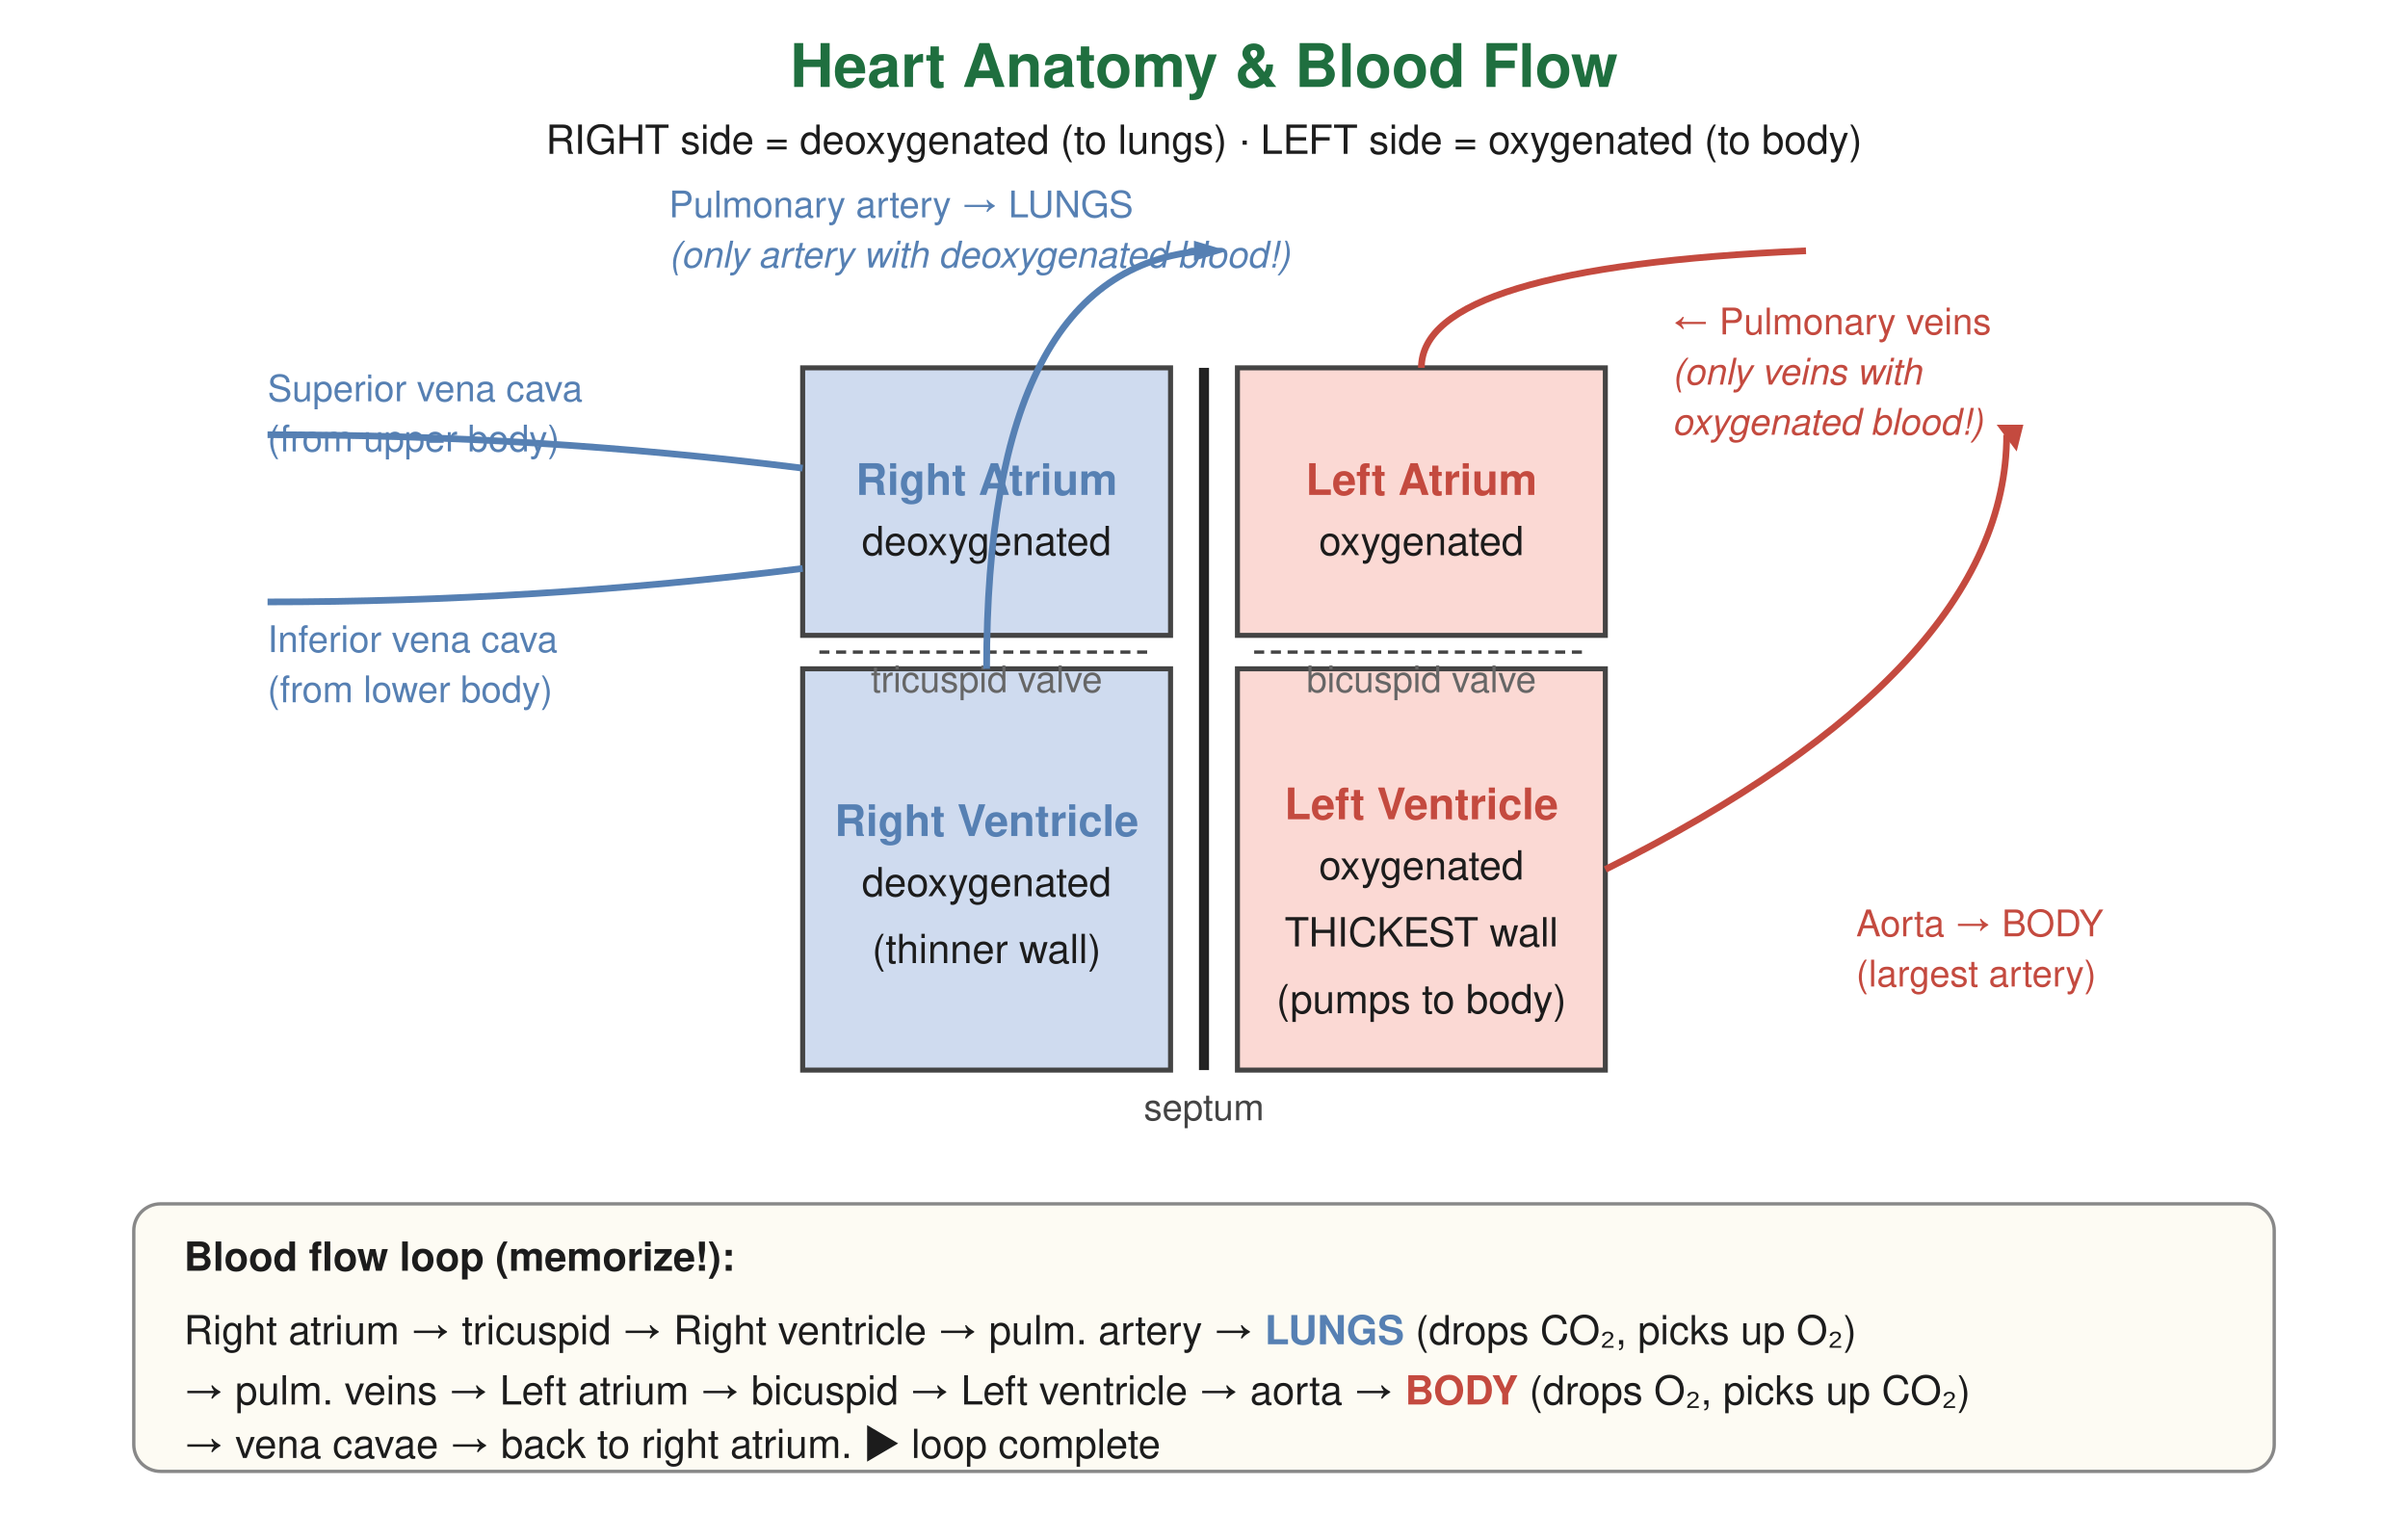
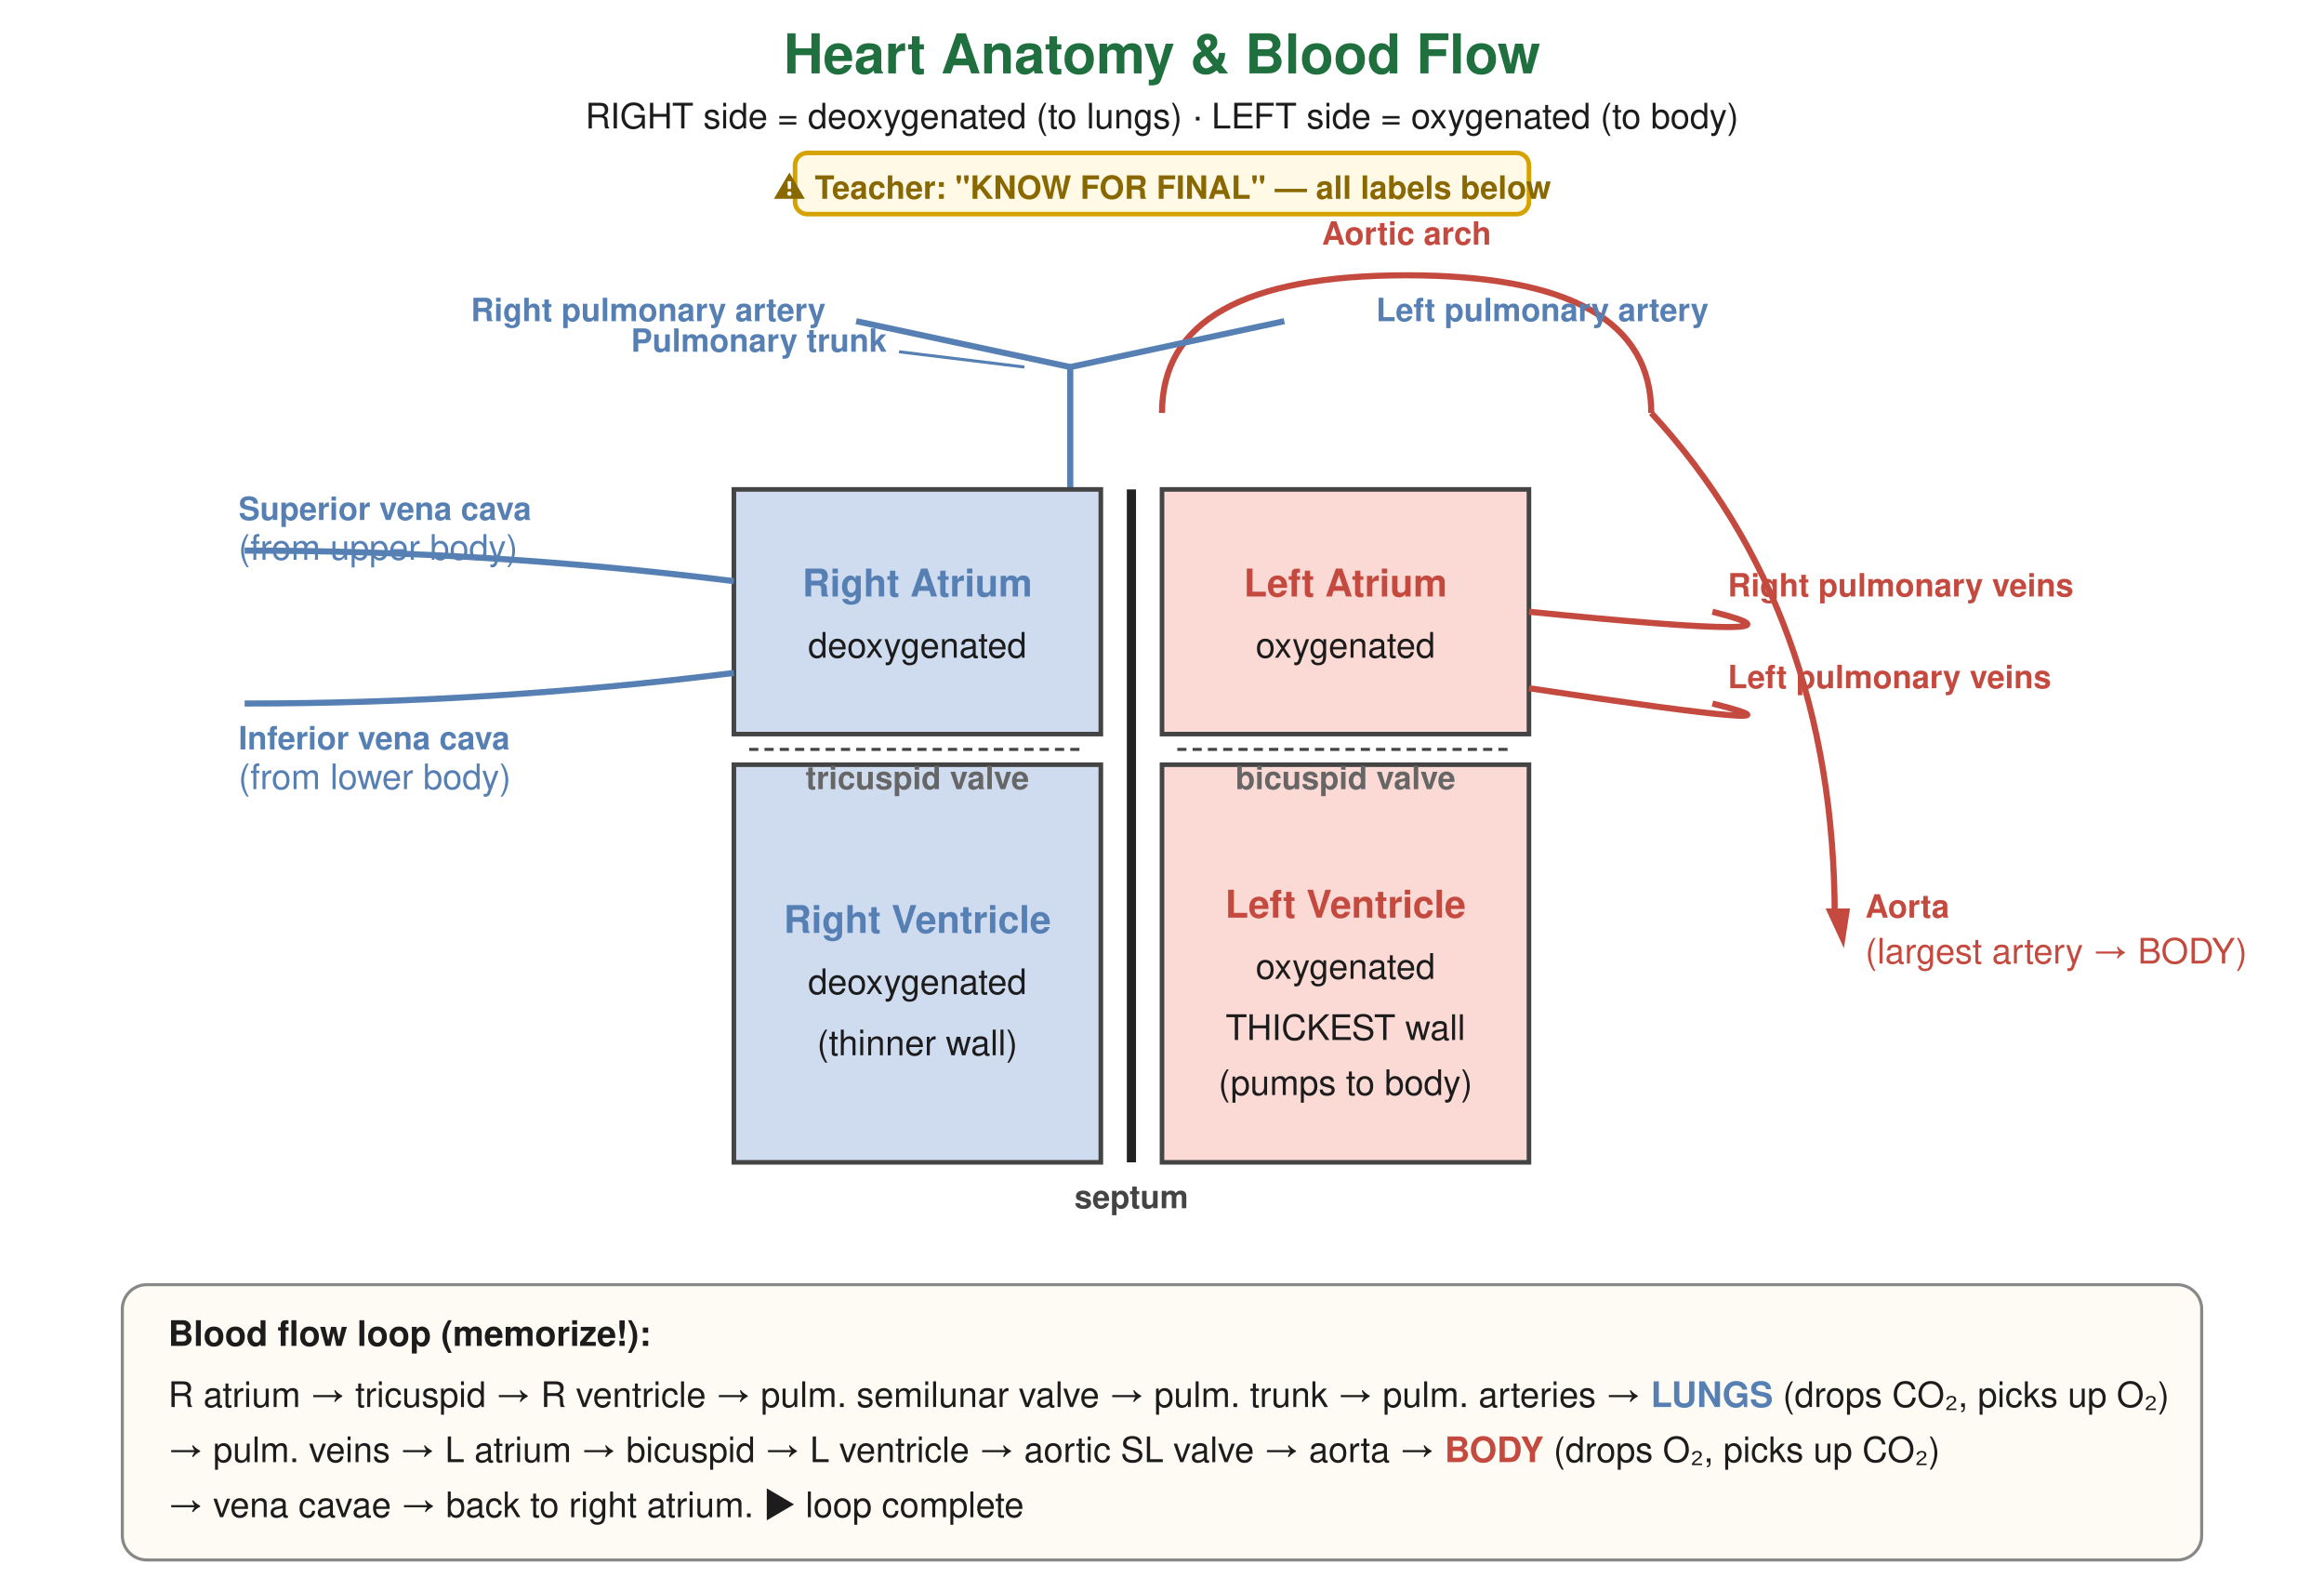
- <svg xmlns="http://www.w3.org/2000/svg" viewBox="0 0 720 460" font-family="-apple-system, Helvetica, Arial, sans-serif">
+ <svg xmlns="http://www.w3.org/2000/svg" viewBox="0 0 760 520" font-family="-apple-system, Helvetica, Arial, sans-serif">
  <style>
    .title { font-size: 18px; font-weight: 700; fill: #1f6f3f; }
-     .label { font-size: 12px; fill: #1c1c1c; }
-     .chamber { font-size: 13px; font-weight: 700; }
-     .vessel { font-size: 11px; }
+     .label { font-size: 11.5px; fill: #1c1c1c; }
+     .chamber { font-size: 12.5px; font-weight: 700; }
+     .vessel { font-size: 10.5px; font-weight: 600; }
    .deox { fill: #5680b3; }
    .ox { fill: #c44a3f; }
    .deox-stroke { stroke: #5680b3; stroke-width: 2; fill: none; }
    .ox-stroke { stroke: #c44a3f; stroke-width: 2; fill: none; }
    .chamber-box { stroke: #444; stroke-width: 1.5; }
    .deox-fill { fill: #cfdbef; }
    .ox-fill { fill: #fbd9d4; }
    .legend-box { stroke: #888; fill: #fdfbf3; }
+     .knowforfinal { fill: #fff9e6; stroke: #d4a300; stroke-width: 1.5; }
  </style>
-   <text x="360" y="26" text-anchor="middle" class="title">Heart Anatomy &amp; Blood Flow</text>
-   <text x="360" y="46" text-anchor="middle" class="label">RIGHT side = deoxygenated (to lungs) · LEFT side = oxygenated (to body)</text>
-   <rect x="240" y="110" width="110" height="80" class="chamber-box deox-fill" />
-   <text x="295" y="148" text-anchor="middle" class="chamber deox">Right Atrium</text>
-   <text x="295" y="166" text-anchor="middle" class="label">deoxygenated</text>
-   <rect x="240" y="200" width="110" height="120" class="chamber-box deox-fill" />
-   <text x="295" y="250" text-anchor="middle" class="chamber deox">Right Ventricle</text>
-   <text x="295" y="268" text-anchor="middle" class="label">deoxygenated</text>
-   <text x="295" y="288" text-anchor="middle" class="label">(thinner wall)</text>
-   <rect x="370" y="110" width="110" height="80" class="chamber-box ox-fill" />
-   <text x="425" y="148" text-anchor="middle" class="chamber ox">Left Atrium</text>
-   <text x="425" y="166" text-anchor="middle" class="label">oxygenated</text>
-   <rect x="370" y="200" width="110" height="120" class="chamber-box ox-fill" />
-   <text x="425" y="245" text-anchor="middle" class="chamber ox">Left Ventricle</text>
-   <text x="425" y="263" text-anchor="middle" class="label">oxygenated</text>
-   <text x="425" y="283" text-anchor="middle" class="label">THICKEST wall</text>
-   <text x="425" y="303" text-anchor="middle" class="label">(pumps to body)</text>
-   <line x1="245" y1="195" x2="345" y2="195" stroke="#444" stroke-width="1" stroke-dasharray="3,2" />
-   <text x="295" y="207" text-anchor="middle" class="vessel" fill="#666">tricuspid valve</text>
-   <line x1="375" y1="195" x2="475" y2="195" stroke="#444" stroke-width="1" stroke-dasharray="3,2" />
-   <text x="425" y="207" text-anchor="middle" class="vessel" fill="#666">bicuspid valve</text>
-   <line x1="360" y1="110" x2="360" y2="320" stroke="#222" stroke-width="3" />
-   <text x="360" y="335" text-anchor="middle" class="vessel" fill="#444">septum</text>
-   <path d="M 80,130 Q 160,130 240,140" class="deox-stroke" />
-   <text x="80" y="120" class="vessel deox">Superior vena cava</text>
-   <text x="80" y="135" class="vessel deox">(from upper body)</text>
-   <path d="M 80,180 Q 160,180 240,170" class="deox-stroke" />
-   <text x="80" y="195" class="vessel deox">Inferior vena cava</text>
-   <text x="80" y="210" class="vessel deox">(from lower body)</text>
-   <path d="M 295,200 Q 295,80 360,75" class="deox-stroke" stroke-dasharray="0" stroke-width="2.5" />
-   <polygon points="357,72 367,75 357,78" class="deox" />
-   <text x="200" y="65" class="vessel deox">Pulmonary artery → LUNGS</text>
-   <text x="200" y="80" class="vessel deox" font-style="italic">(only artery with deoxygenated blood!)</text>
-   <path d="M 540,75 Q 425,80 425,110" class="ox-stroke" />
-   <text x="500" y="100" class="vessel ox">← Pulmonary veins</text>
-   <text x="500" y="115" class="vessel ox" font-style="italic">(only veins with</text>
-   <text x="500" y="130" class="vessel ox" font-style="italic">oxygenated blood!)</text>
-   <path d="M 425,200 Q 425,90 540,90" fill="none" stroke="none" />
-   <path d="M 480,260 Q 600,200 600,130" class="ox-stroke" stroke-width="3" />
-   <polygon points="597,127 603,135 605,127" class="ox" />
-   <text x="555" y="280" class="vessel ox">Aorta → BODY</text>
-   <text x="555" y="295" class="vessel ox">(largest artery)</text>
-   <rect x="40" y="360" width="640" height="80" rx="8" class="legend-box" />
-   <text x="55" y="380" class="label" font-weight="700">Blood flow loop (memorize!):</text>
-   <text x="55" y="402" class="label">Right atrium → tricuspid → Right ventricle → pulm. artery → <tspan class="deox" font-weight="700">LUNGS</tspan> (drops CO₂, picks up O₂)</text>
-   <text x="55" y="420" class="label">→ pulm. veins → Left atrium → bicuspid → Left ventricle → aorta → <tspan class="ox" font-weight="700">BODY</tspan> (drops O₂, picks up CO₂)</text>
-   <text x="55" y="436" class="label">→ vena cavae → back to right atrium. ▶ loop complete</text>
+   <text x="380" y="24" text-anchor="middle" class="title">Heart Anatomy &amp; Blood Flow</text>
+   <text x="380" y="42" text-anchor="middle" class="label">RIGHT side = deoxygenated (to lungs) · LEFT side = oxygenated (to body)</text>
+   <rect x="260" y="50" width="240" height="20" rx="4" class="knowforfinal" />
+   <text x="380" y="65" text-anchor="middle" class="vessel" fill="#8a6800">⚠ Teacher: "KNOW FOR FINAL" — all labels below</text>
+   <path d="M 380,135 Q 380,90 460,90 Q 540,90 540,135" class="ox-stroke" stroke-width="3" fill="none" />
+   <text x="460" y="80" text-anchor="middle" class="vessel ox">Aortic arch</text>
+   <line x1="350" y1="160" x2="350" y2="120" class="deox-stroke" stroke-width="3" />
+   <text x="290" y="115" text-anchor="end" class="vessel deox">Pulmonary trunk</text>
+   <line x1="294" y1="115" x2="335" y2="120" stroke="#5680b3" stroke-width="1" />
+   <line x1="350" y1="120" x2="420" y2="105" class="deox-stroke" stroke-width="2.5" />
+   <text x="450" y="105" class="vessel deox">Left pulmonary artery</text>
+   <line x1="350" y1="120" x2="280" y2="105" class="deox-stroke" stroke-width="2.5" />
+   <text x="270" y="105" text-anchor="end" class="vessel deox">Right pulmonary artery</text>
+   <rect x="240" y="160" width="120" height="80" class="chamber-box deox-fill" />
+   <text x="300" y="195" text-anchor="middle" class="chamber deox">Right Atrium</text>
+   <text x="300" y="215" text-anchor="middle" class="label">deoxygenated</text>
+   <rect x="240" y="250" width="120" height="130" class="chamber-box deox-fill" />
+   <text x="300" y="305" text-anchor="middle" class="chamber deox">Right Ventricle</text>
+   <text x="300" y="325" text-anchor="middle" class="label">deoxygenated</text>
+   <text x="300" y="345" text-anchor="middle" class="label">(thinner wall)</text>
+   <rect x="380" y="160" width="120" height="80" class="chamber-box ox-fill" />
+   <text x="440" y="195" text-anchor="middle" class="chamber ox">Left Atrium</text>
+   <text x="440" y="215" text-anchor="middle" class="label">oxygenated</text>
+   <rect x="380" y="250" width="120" height="130" class="chamber-box ox-fill" />
+   <text x="440" y="300" text-anchor="middle" class="chamber ox">Left Ventricle</text>
+   <text x="440" y="320" text-anchor="middle" class="label">oxygenated</text>
+   <text x="440" y="340" text-anchor="middle" class="label">THICKEST wall</text>
+   <text x="440" y="358" text-anchor="middle" class="label">(pumps to body)</text>
+   <line x1="245" y1="245" x2="355" y2="245" stroke="#444" stroke-width="1" stroke-dasharray="3,2" />
+   <text x="300" y="258" text-anchor="middle" class="vessel" fill="#666">tricuspid valve</text>
+   <line x1="385" y1="245" x2="495" y2="245" stroke="#444" stroke-width="1" stroke-dasharray="3,2" />
+   <text x="440" y="258" text-anchor="middle" class="vessel" fill="#666">bicuspid valve</text>
+   <line x1="370" y1="160" x2="370" y2="380" stroke="#222" stroke-width="3" />
+   <text x="370" y="395" text-anchor="middle" class="vessel" fill="#444">septum</text>
+   <path d="M 80,180 Q 160,180 240,190" class="deox-stroke" />
+   <text x="78" y="170" text-anchor="start" class="vessel deox">Superior vena cava</text>
+   <text x="78" y="183" text-anchor="start" class="label deox">(from upper body)</text>
+   <path d="M 80,230 Q 160,230 240,220" class="deox-stroke" />
+   <text x="78" y="245" text-anchor="start" class="vessel deox">Inferior vena cava</text>
+   <text x="78" y="258" text-anchor="start" class="label deox">(from lower body)</text>
+   <path d="M 560,200 Q 600,210 500,200" class="ox-stroke" />
+   <text x="565" y="195" class="vessel ox">Right pulmonary veins</text>
+   <path d="M 560,230 Q 600,240 500,225" class="ox-stroke" />
+   <text x="565" y="225" class="vessel ox">Left pulmonary veins</text>
+   <path d="M 540,135 Q 600,200 600,300" class="ox-stroke" stroke-width="3" />
+   <polygon points="597,297 603,310 605,297" class="ox" />
+   <text x="610" y="300" class="vessel ox">Aorta</text>
+   <text x="610" y="315" class="label ox">(largest artery → BODY)</text>
+   <rect x="40" y="420" width="680" height="90" rx="8" class="legend-box" />
+   <text x="55" y="440" class="label" font-weight="700">Blood flow loop (memorize!):</text>
+   <text x="55" y="460" class="label">R atrium → tricuspid → R ventricle → pulm. semilunar valve → pulm. trunk → pulm. arteries → <tspan class="deox" font-weight="700">LUNGS</tspan> (drops CO₂, picks up O₂)</text>
+   <text x="55" y="478" class="label">→ pulm. veins → L atrium → bicuspid → L ventricle → aortic SL valve → aorta → <tspan class="ox" font-weight="700">BODY</tspan> (drops O₂, picks up CO₂)</text>
+   <text x="55" y="496" class="label">→ vena cavae → back to right atrium. ▶ loop complete</text>
</svg>
